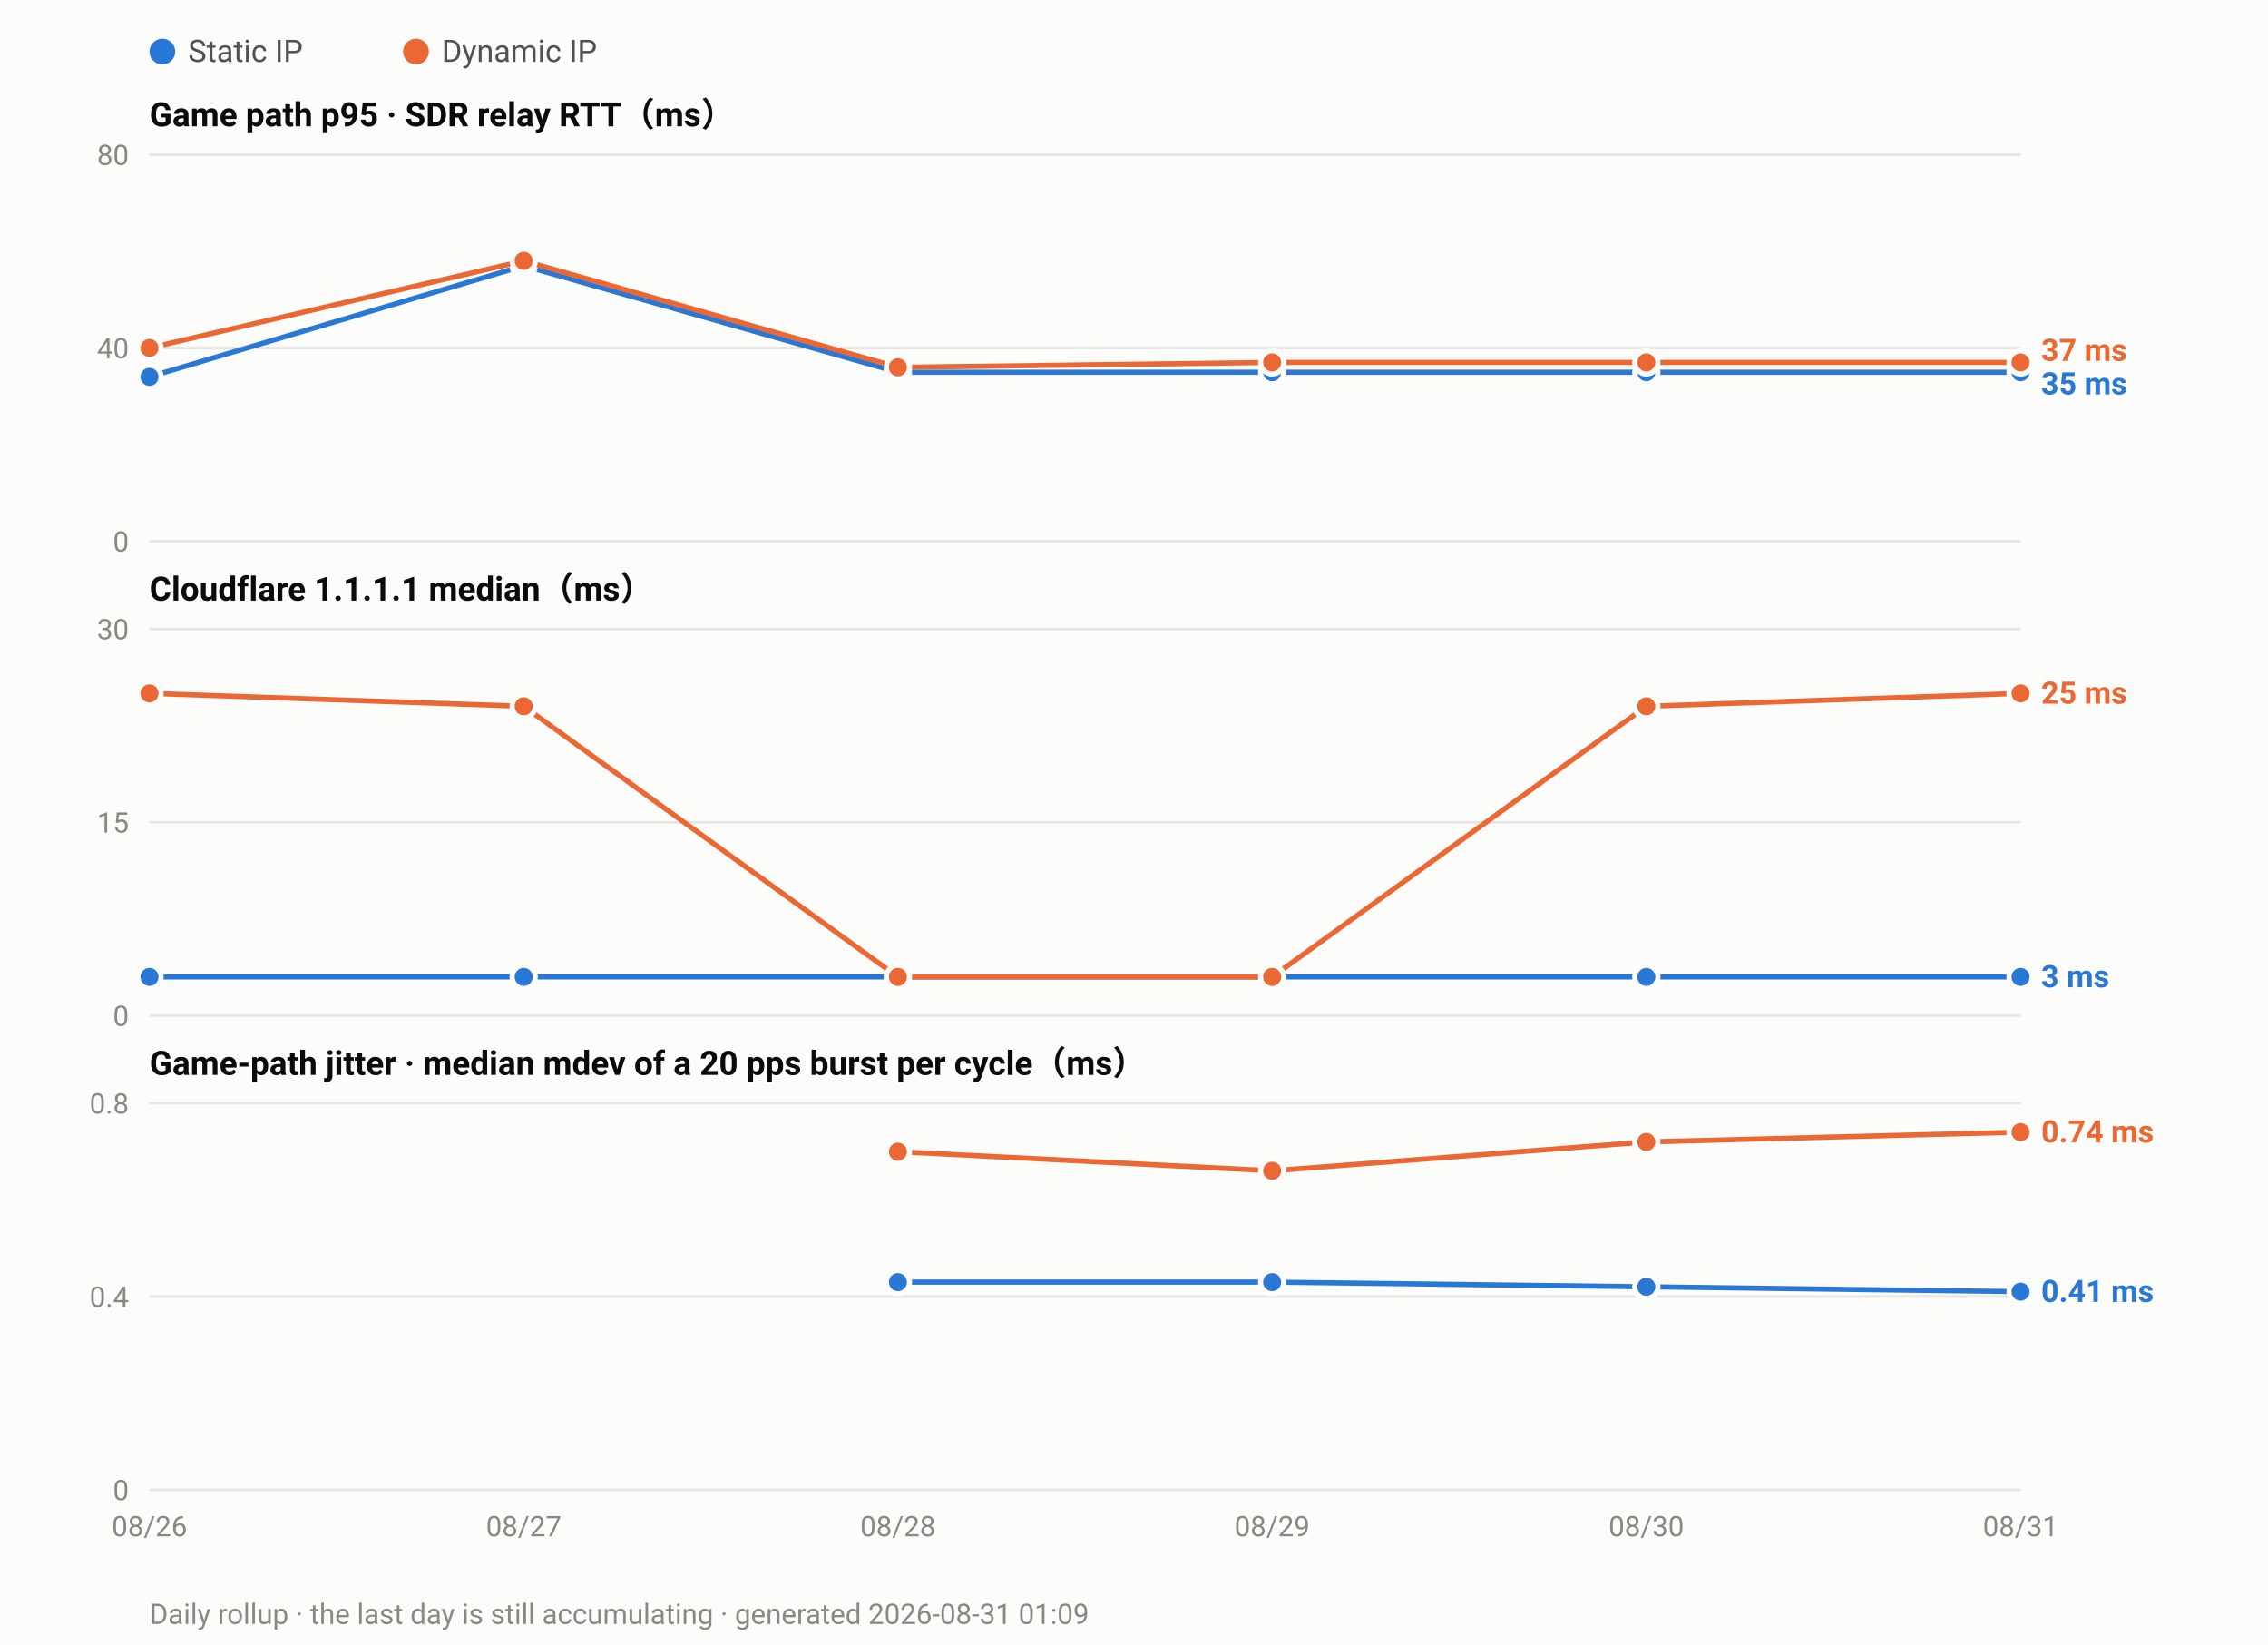
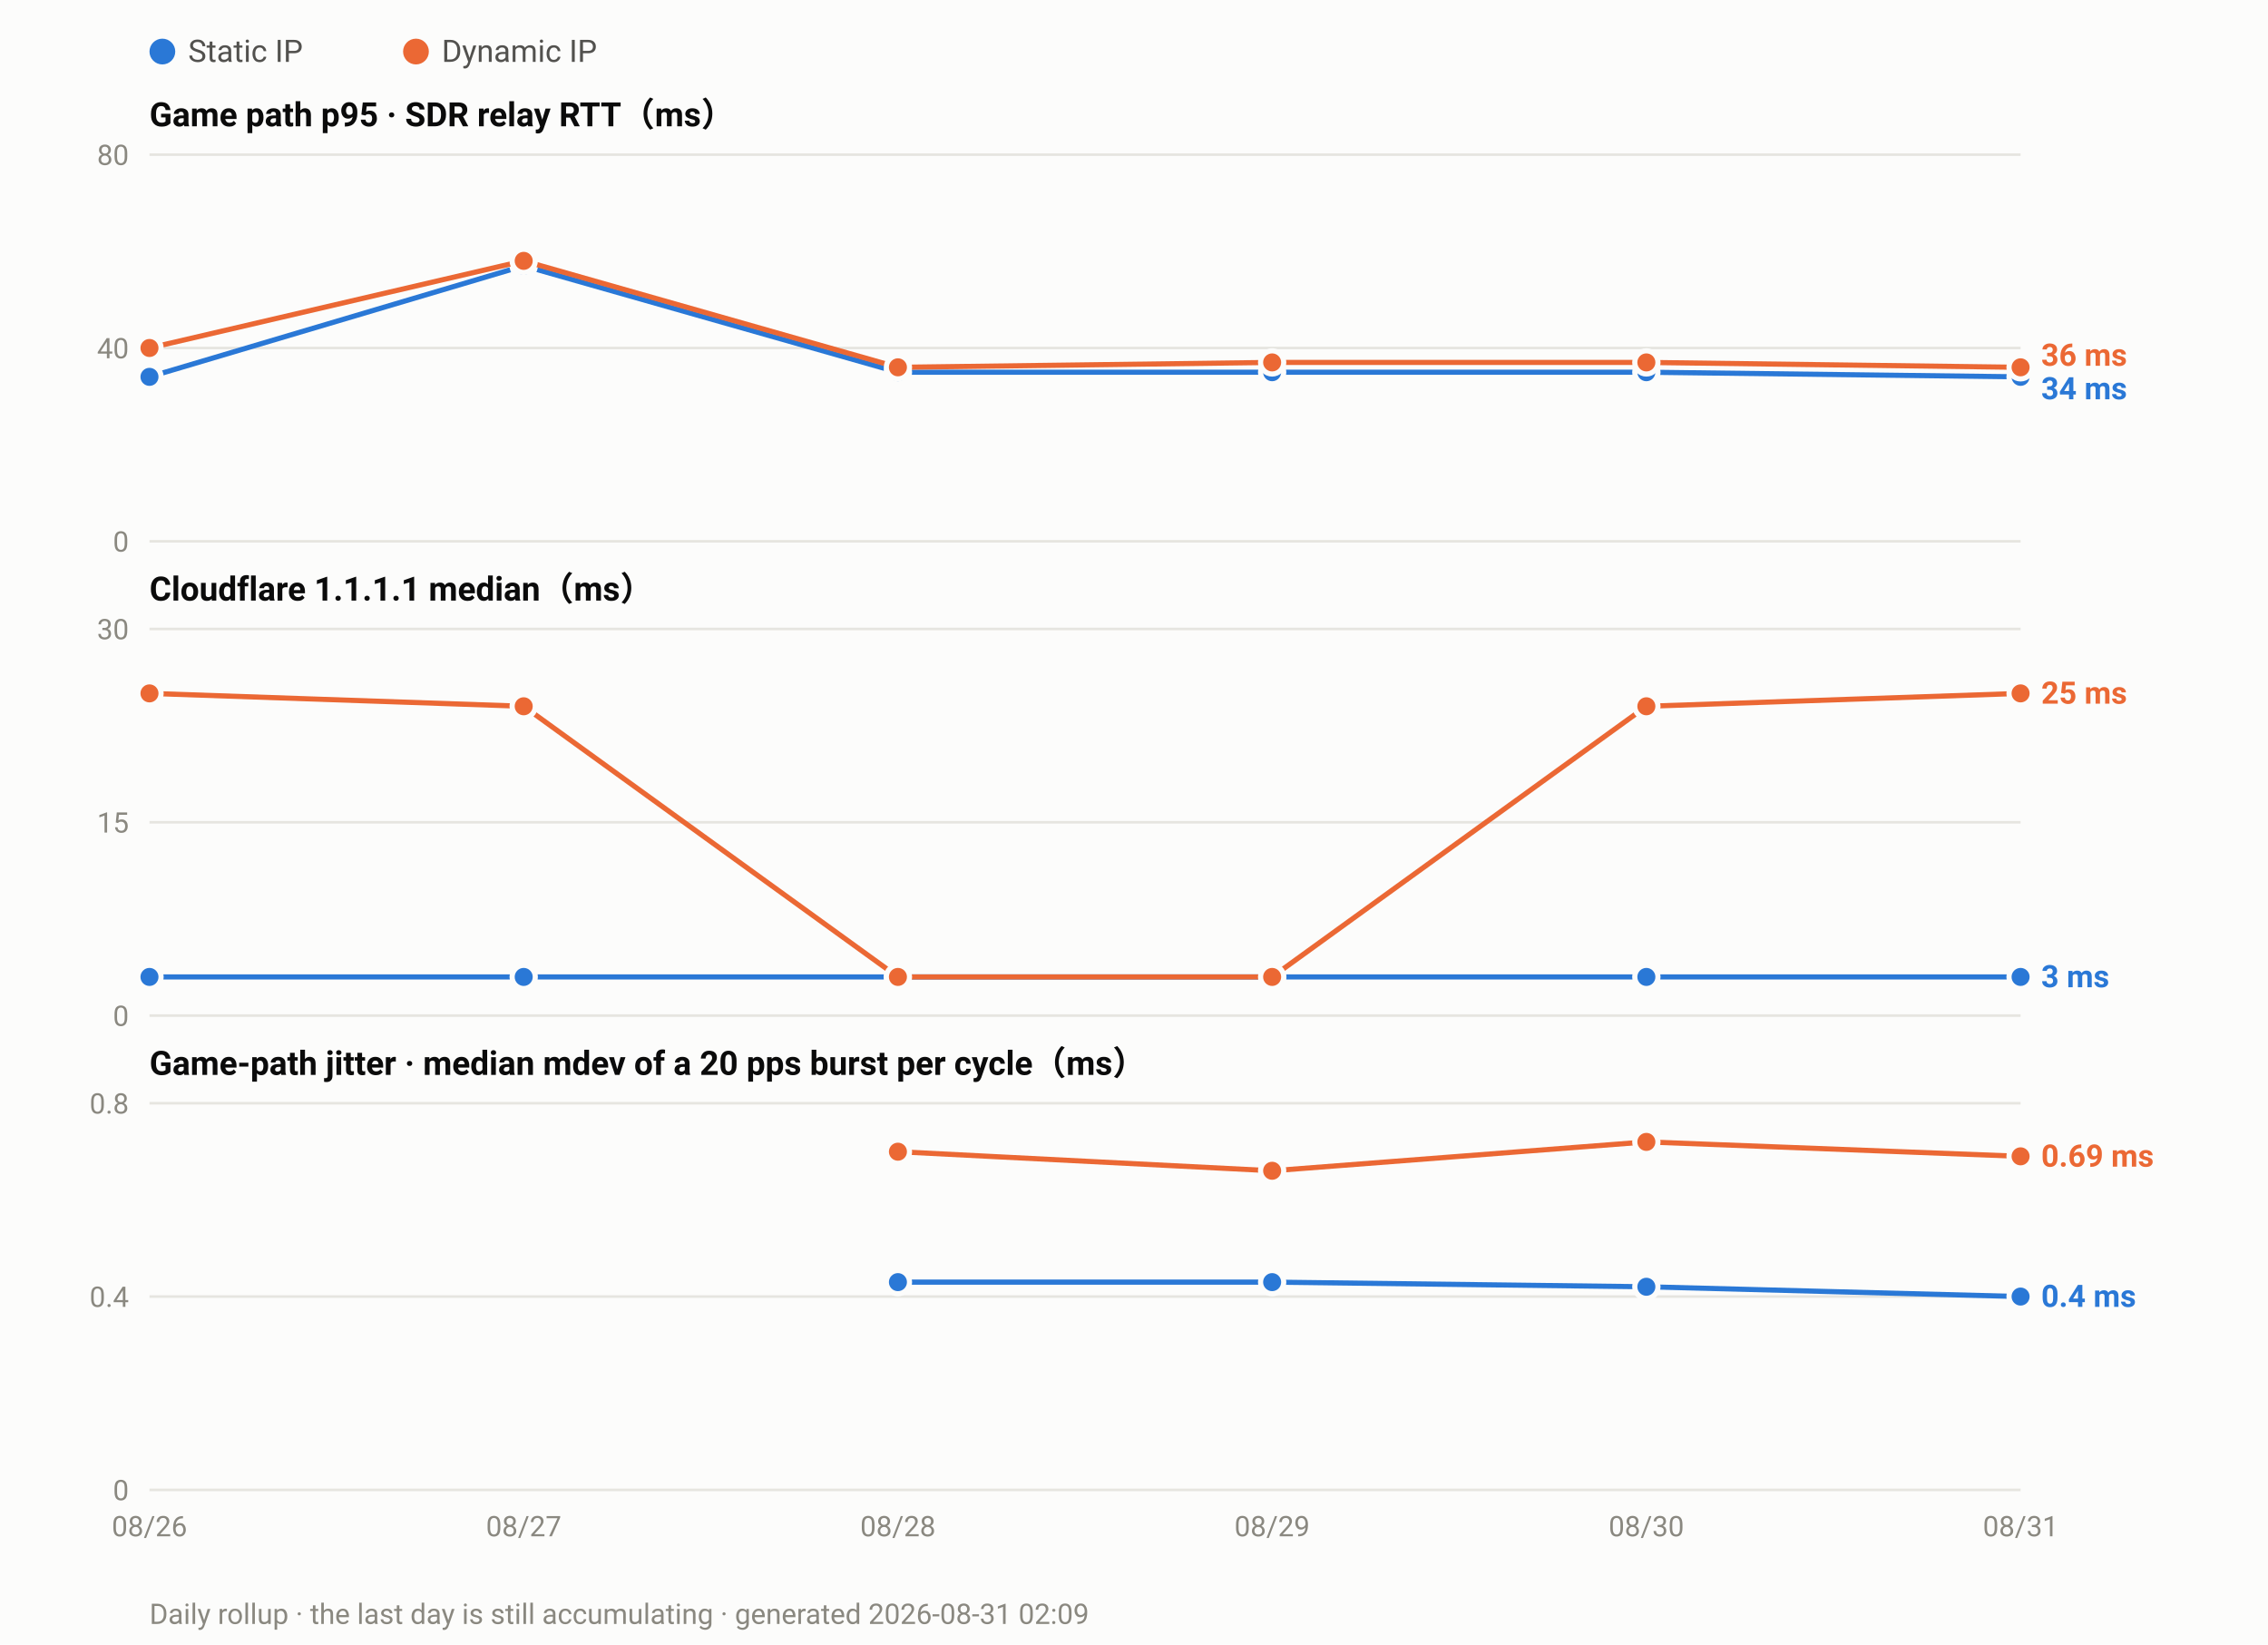
<svg xmlns="http://www.w3.org/2000/svg" width="880" height="638" viewBox="0 0 880 638" font-family="ui-sans-serif,-apple-system,Segoe UI,Roboto,Helvetica,Arial,sans-serif">
  <rect width="880" height="638" fill="#fcfcfb" />
  <circle cx="63.0" cy="20" r="5" fill="#2a78d6" />
  <text x="73.0" y="24" font-size="12" fill="#52514e">Static IP</text>
  <circle cx="161.4" cy="20" r="5" fill="#eb6834" />
  <text x="171.4" y="24" font-size="12" fill="#52514e">Dynamic IP</text>
  <text x="58" y="49.0" font-size="13" font-weight="600" fill="#0b0b0b">Game path p95 · SDR relay RTT（ms）</text>
  <line x1="58" y1="210.0" x2="784.0" y2="210.0" stroke="#e6e5e0" stroke-width="1" />
  <text x="50" y="214.0" font-size="11" text-anchor="end" fill="#8a8880">0</text>
  <line x1="58" y1="135.0" x2="784.0" y2="135.0" stroke="#e6e5e0" stroke-width="1" />
  <text x="50" y="139.0" font-size="11" text-anchor="end" fill="#8a8880">40</text>
  <line x1="58" y1="60.0" x2="784.0" y2="60.0" stroke="#e6e5e0" stroke-width="1" />
  <text x="50" y="64.0" font-size="11" text-anchor="end" fill="#8a8880">80</text>
-   <polyline fill="none" stroke="#2a78d6" stroke-width="2" stroke-linejoin="round" points="58.0,146.2 203.2,103.1 348.4,144.4 493.6,144.4 638.8,144.4 784.0,144.4" />
+   <polyline fill="none" stroke="#2a78d6" stroke-width="2" stroke-linejoin="round" points="58.0,146.2 203.2,103.1 348.4,144.4 493.6,144.4 638.8,144.4 784.0,146.2" />
  <circle cx="58.0" cy="146.2" r="4.5" fill="#2a78d6" stroke="#fcfcfb" stroke-width="2" />
  <circle cx="203.2" cy="103.1" r="4.5" fill="#2a78d6" stroke="#fcfcfb" stroke-width="2" />
  <circle cx="348.4" cy="144.4" r="4.5" fill="#2a78d6" stroke="#fcfcfb" stroke-width="2" />
  <circle cx="493.6" cy="144.4" r="4.5" fill="#2a78d6" stroke="#fcfcfb" stroke-width="2" />
  <circle cx="638.8" cy="144.4" r="4.5" fill="#2a78d6" stroke="#fcfcfb" stroke-width="2" />
-   <circle cx="784.0" cy="144.4" r="4.5" fill="#2a78d6" stroke="#fcfcfb" stroke-width="2" />
-   <polyline fill="none" stroke="#eb6834" stroke-width="2" stroke-linejoin="round" points="58.0,135.0 203.2,101.2 348.4,142.5 493.6,140.6 638.8,140.6 784.0,140.6" />
+   <circle cx="784.0" cy="146.2" r="4.5" fill="#2a78d6" stroke="#fcfcfb" stroke-width="2" />
+   <polyline fill="none" stroke="#eb6834" stroke-width="2" stroke-linejoin="round" points="58.0,135.0 203.2,101.2 348.4,142.5 493.6,140.6 638.8,140.6 784.0,142.5" />
  <circle cx="58.0" cy="135.0" r="4.5" fill="#eb6834" stroke="#fcfcfb" stroke-width="2" />
  <circle cx="203.2" cy="101.2" r="4.5" fill="#eb6834" stroke="#fcfcfb" stroke-width="2" />
  <circle cx="348.4" cy="142.5" r="4.5" fill="#eb6834" stroke="#fcfcfb" stroke-width="2" />
  <circle cx="493.6" cy="140.6" r="4.5" fill="#eb6834" stroke="#fcfcfb" stroke-width="2" />
  <circle cx="638.8" cy="140.6" r="4.5" fill="#eb6834" stroke="#fcfcfb" stroke-width="2" />
-   <circle cx="784.0" cy="140.6" r="4.5" fill="#eb6834" stroke="#fcfcfb" stroke-width="2" />
-   <text x="792.0" y="140.0" font-size="12" font-weight="600" fill="#eb6834">37 ms</text>
-   <text x="792.0" y="153.0" font-size="12" font-weight="600" fill="#2a78d6">35 ms</text>
+   <circle cx="784.0" cy="142.5" r="4.5" fill="#eb6834" stroke="#fcfcfb" stroke-width="2" />
+   <text x="792.0" y="141.9" font-size="12" font-weight="600" fill="#eb6834">36 ms</text>
+   <text x="792.0" y="154.9" font-size="12" font-weight="600" fill="#2a78d6">34 ms</text>
  <text x="58" y="233.0" font-size="13" font-weight="600" fill="#0b0b0b">Cloudflare 1.1.1.1 median（ms）</text>
  <line x1="58" y1="394.0" x2="784.0" y2="394.0" stroke="#e6e5e0" stroke-width="1" />
  <text x="50" y="398.0" font-size="11" text-anchor="end" fill="#8a8880">0</text>
  <line x1="58" y1="319.0" x2="784.0" y2="319.0" stroke="#e6e5e0" stroke-width="1" />
  <text x="50" y="323.0" font-size="11" text-anchor="end" fill="#8a8880">15</text>
  <line x1="58" y1="244.0" x2="784.0" y2="244.0" stroke="#e6e5e0" stroke-width="1" />
  <text x="50" y="248.0" font-size="11" text-anchor="end" fill="#8a8880">30</text>
  <polyline fill="none" stroke="#2a78d6" stroke-width="2" stroke-linejoin="round" points="58.0,379.0 203.2,379.0 348.4,379.0 493.6,379.0 638.8,379.0 784.0,379.0" />
  <circle cx="58.0" cy="379.0" r="4.5" fill="#2a78d6" stroke="#fcfcfb" stroke-width="2" />
  <circle cx="203.2" cy="379.0" r="4.5" fill="#2a78d6" stroke="#fcfcfb" stroke-width="2" />
  <circle cx="348.4" cy="379.0" r="4.5" fill="#2a78d6" stroke="#fcfcfb" stroke-width="2" />
  <circle cx="493.6" cy="379.0" r="4.5" fill="#2a78d6" stroke="#fcfcfb" stroke-width="2" />
  <circle cx="638.8" cy="379.0" r="4.5" fill="#2a78d6" stroke="#fcfcfb" stroke-width="2" />
  <circle cx="784.0" cy="379.0" r="4.5" fill="#2a78d6" stroke="#fcfcfb" stroke-width="2" />
  <polyline fill="none" stroke="#eb6834" stroke-width="2" stroke-linejoin="round" points="58.0,269.0 203.2,274.0 348.4,379.0 493.6,379.0 638.8,274.0 784.0,269.0" />
  <circle cx="58.0" cy="269.0" r="4.5" fill="#eb6834" stroke="#fcfcfb" stroke-width="2" />
  <circle cx="203.2" cy="274.0" r="4.5" fill="#eb6834" stroke="#fcfcfb" stroke-width="2" />
  <circle cx="348.4" cy="379.0" r="4.5" fill="#eb6834" stroke="#fcfcfb" stroke-width="2" />
  <circle cx="493.6" cy="379.0" r="4.5" fill="#eb6834" stroke="#fcfcfb" stroke-width="2" />
  <circle cx="638.8" cy="274.0" r="4.5" fill="#eb6834" stroke="#fcfcfb" stroke-width="2" />
  <circle cx="784.0" cy="269.0" r="4.5" fill="#eb6834" stroke="#fcfcfb" stroke-width="2" />
  <text x="792.0" y="273.0" font-size="12" font-weight="600" fill="#eb6834">25 ms</text>
  <text x="792.0" y="383.0" font-size="12" font-weight="600" fill="#2a78d6">3 ms</text>
  <text x="58" y="417.0" font-size="13" font-weight="600" fill="#0b0b0b">Game-path jitter · median mdev of a 20 pps burst per cycle（ms）</text>
  <line x1="58" y1="578.0" x2="784.0" y2="578.0" stroke="#e6e5e0" stroke-width="1" />
  <text x="50" y="582.0" font-size="11" text-anchor="end" fill="#8a8880">0</text>
  <line x1="58" y1="503.0" x2="784.0" y2="503.0" stroke="#e6e5e0" stroke-width="1" />
  <text x="50" y="507.0" font-size="11" text-anchor="end" fill="#8a8880">0.4</text>
  <line x1="58" y1="428.0" x2="784.0" y2="428.0" stroke="#e6e5e0" stroke-width="1" />
  <text x="50" y="432.0" font-size="11" text-anchor="end" fill="#8a8880">0.8</text>
-   <polyline fill="none" stroke="#2a78d6" stroke-width="2" stroke-linejoin="round" points="348.4,497.4 493.6,497.4 638.8,499.2 784.0,501.1" />
+   <polyline fill="none" stroke="#2a78d6" stroke-width="2" stroke-linejoin="round" points="348.4,497.4 493.6,497.4 638.8,499.2 784.0,503.0" />
  <circle cx="348.4" cy="497.4" r="4.5" fill="#2a78d6" stroke="#fcfcfb" stroke-width="2" />
  <circle cx="493.6" cy="497.4" r="4.5" fill="#2a78d6" stroke="#fcfcfb" stroke-width="2" />
  <circle cx="638.8" cy="499.2" r="4.5" fill="#2a78d6" stroke="#fcfcfb" stroke-width="2" />
-   <circle cx="784.0" cy="501.1" r="4.5" fill="#2a78d6" stroke="#fcfcfb" stroke-width="2" />
-   <polyline fill="none" stroke="#eb6834" stroke-width="2" stroke-linejoin="round" points="348.4,446.8 493.6,454.2 638.8,443.0 784.0,439.2" />
+   <circle cx="784.0" cy="503.0" r="4.5" fill="#2a78d6" stroke="#fcfcfb" stroke-width="2" />
+   <polyline fill="none" stroke="#eb6834" stroke-width="2" stroke-linejoin="round" points="348.4,446.8 493.6,454.2 638.8,443.0 784.0,448.6" />
  <circle cx="348.4" cy="446.8" r="4.5" fill="#eb6834" stroke="#fcfcfb" stroke-width="2" />
  <circle cx="493.6" cy="454.2" r="4.5" fill="#eb6834" stroke="#fcfcfb" stroke-width="2" />
  <circle cx="638.8" cy="443.0" r="4.5" fill="#eb6834" stroke="#fcfcfb" stroke-width="2" />
-   <circle cx="784.0" cy="439.2" r="4.5" fill="#eb6834" stroke="#fcfcfb" stroke-width="2" />
-   <text x="792.0" y="443.2" font-size="12" font-weight="600" fill="#eb6834">0.74 ms</text>
-   <text x="792.0" y="505.1" font-size="12" font-weight="600" fill="#2a78d6">0.41 ms</text>
+   <circle cx="784.0" cy="448.6" r="4.5" fill="#eb6834" stroke="#fcfcfb" stroke-width="2" />
+   <text x="792.0" y="452.6" font-size="12" font-weight="600" fill="#eb6834">0.69 ms</text>
+   <text x="792.0" y="507.0" font-size="12" font-weight="600" fill="#2a78d6">0.4 ms</text>
  <text x="58.0" y="596.0" font-size="11" text-anchor="middle" fill="#8a8880">08/26</text>
  <text x="203.2" y="596.0" font-size="11" text-anchor="middle" fill="#8a8880">08/27</text>
  <text x="348.4" y="596.0" font-size="11" text-anchor="middle" fill="#8a8880">08/28</text>
  <text x="493.6" y="596.0" font-size="11" text-anchor="middle" fill="#8a8880">08/29</text>
  <text x="638.8" y="596.0" font-size="11" text-anchor="middle" fill="#8a8880">08/30</text>
  <text x="784.0" y="596.0" font-size="11" text-anchor="middle" fill="#8a8880">08/31</text>
-   <text x="58" y="630" font-size="11" fill="#8a8880">Daily rollup · the last day is still accumulating · generated 2026-08-31 01:09</text>
+   <text x="58" y="630" font-size="11" fill="#8a8880">Daily rollup · the last day is still accumulating · generated 2026-08-31 02:09</text>
</svg>
